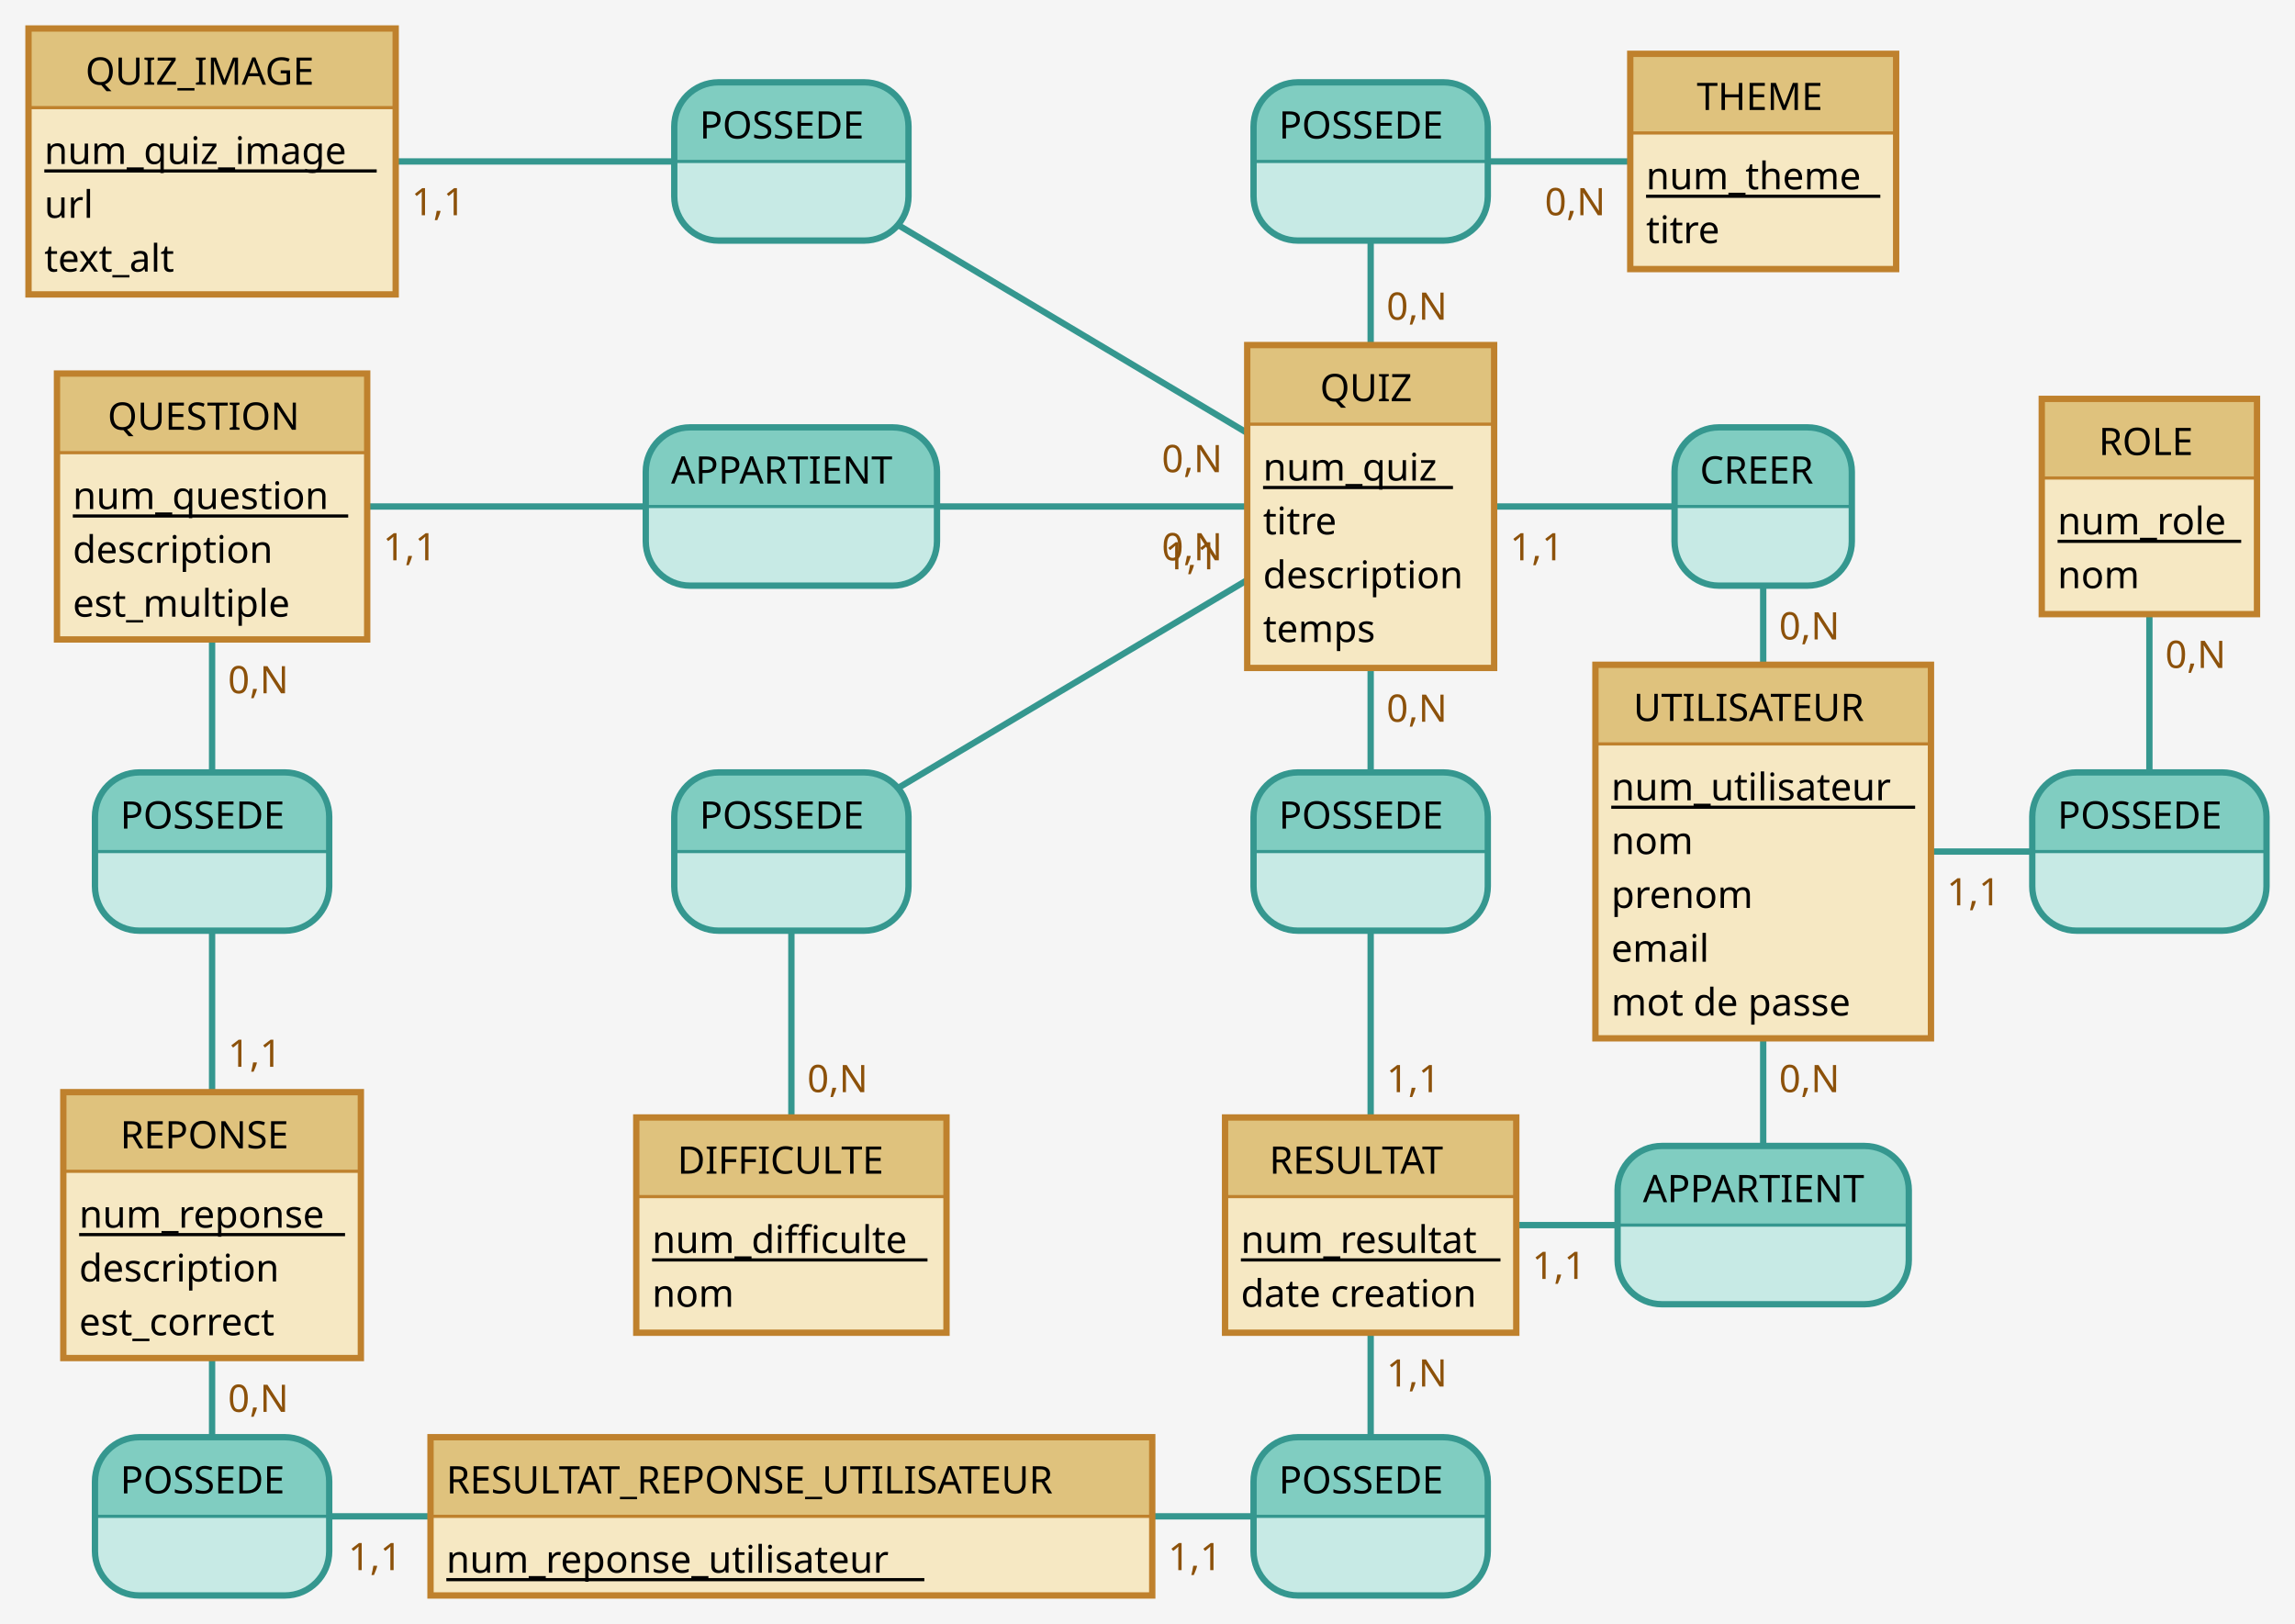
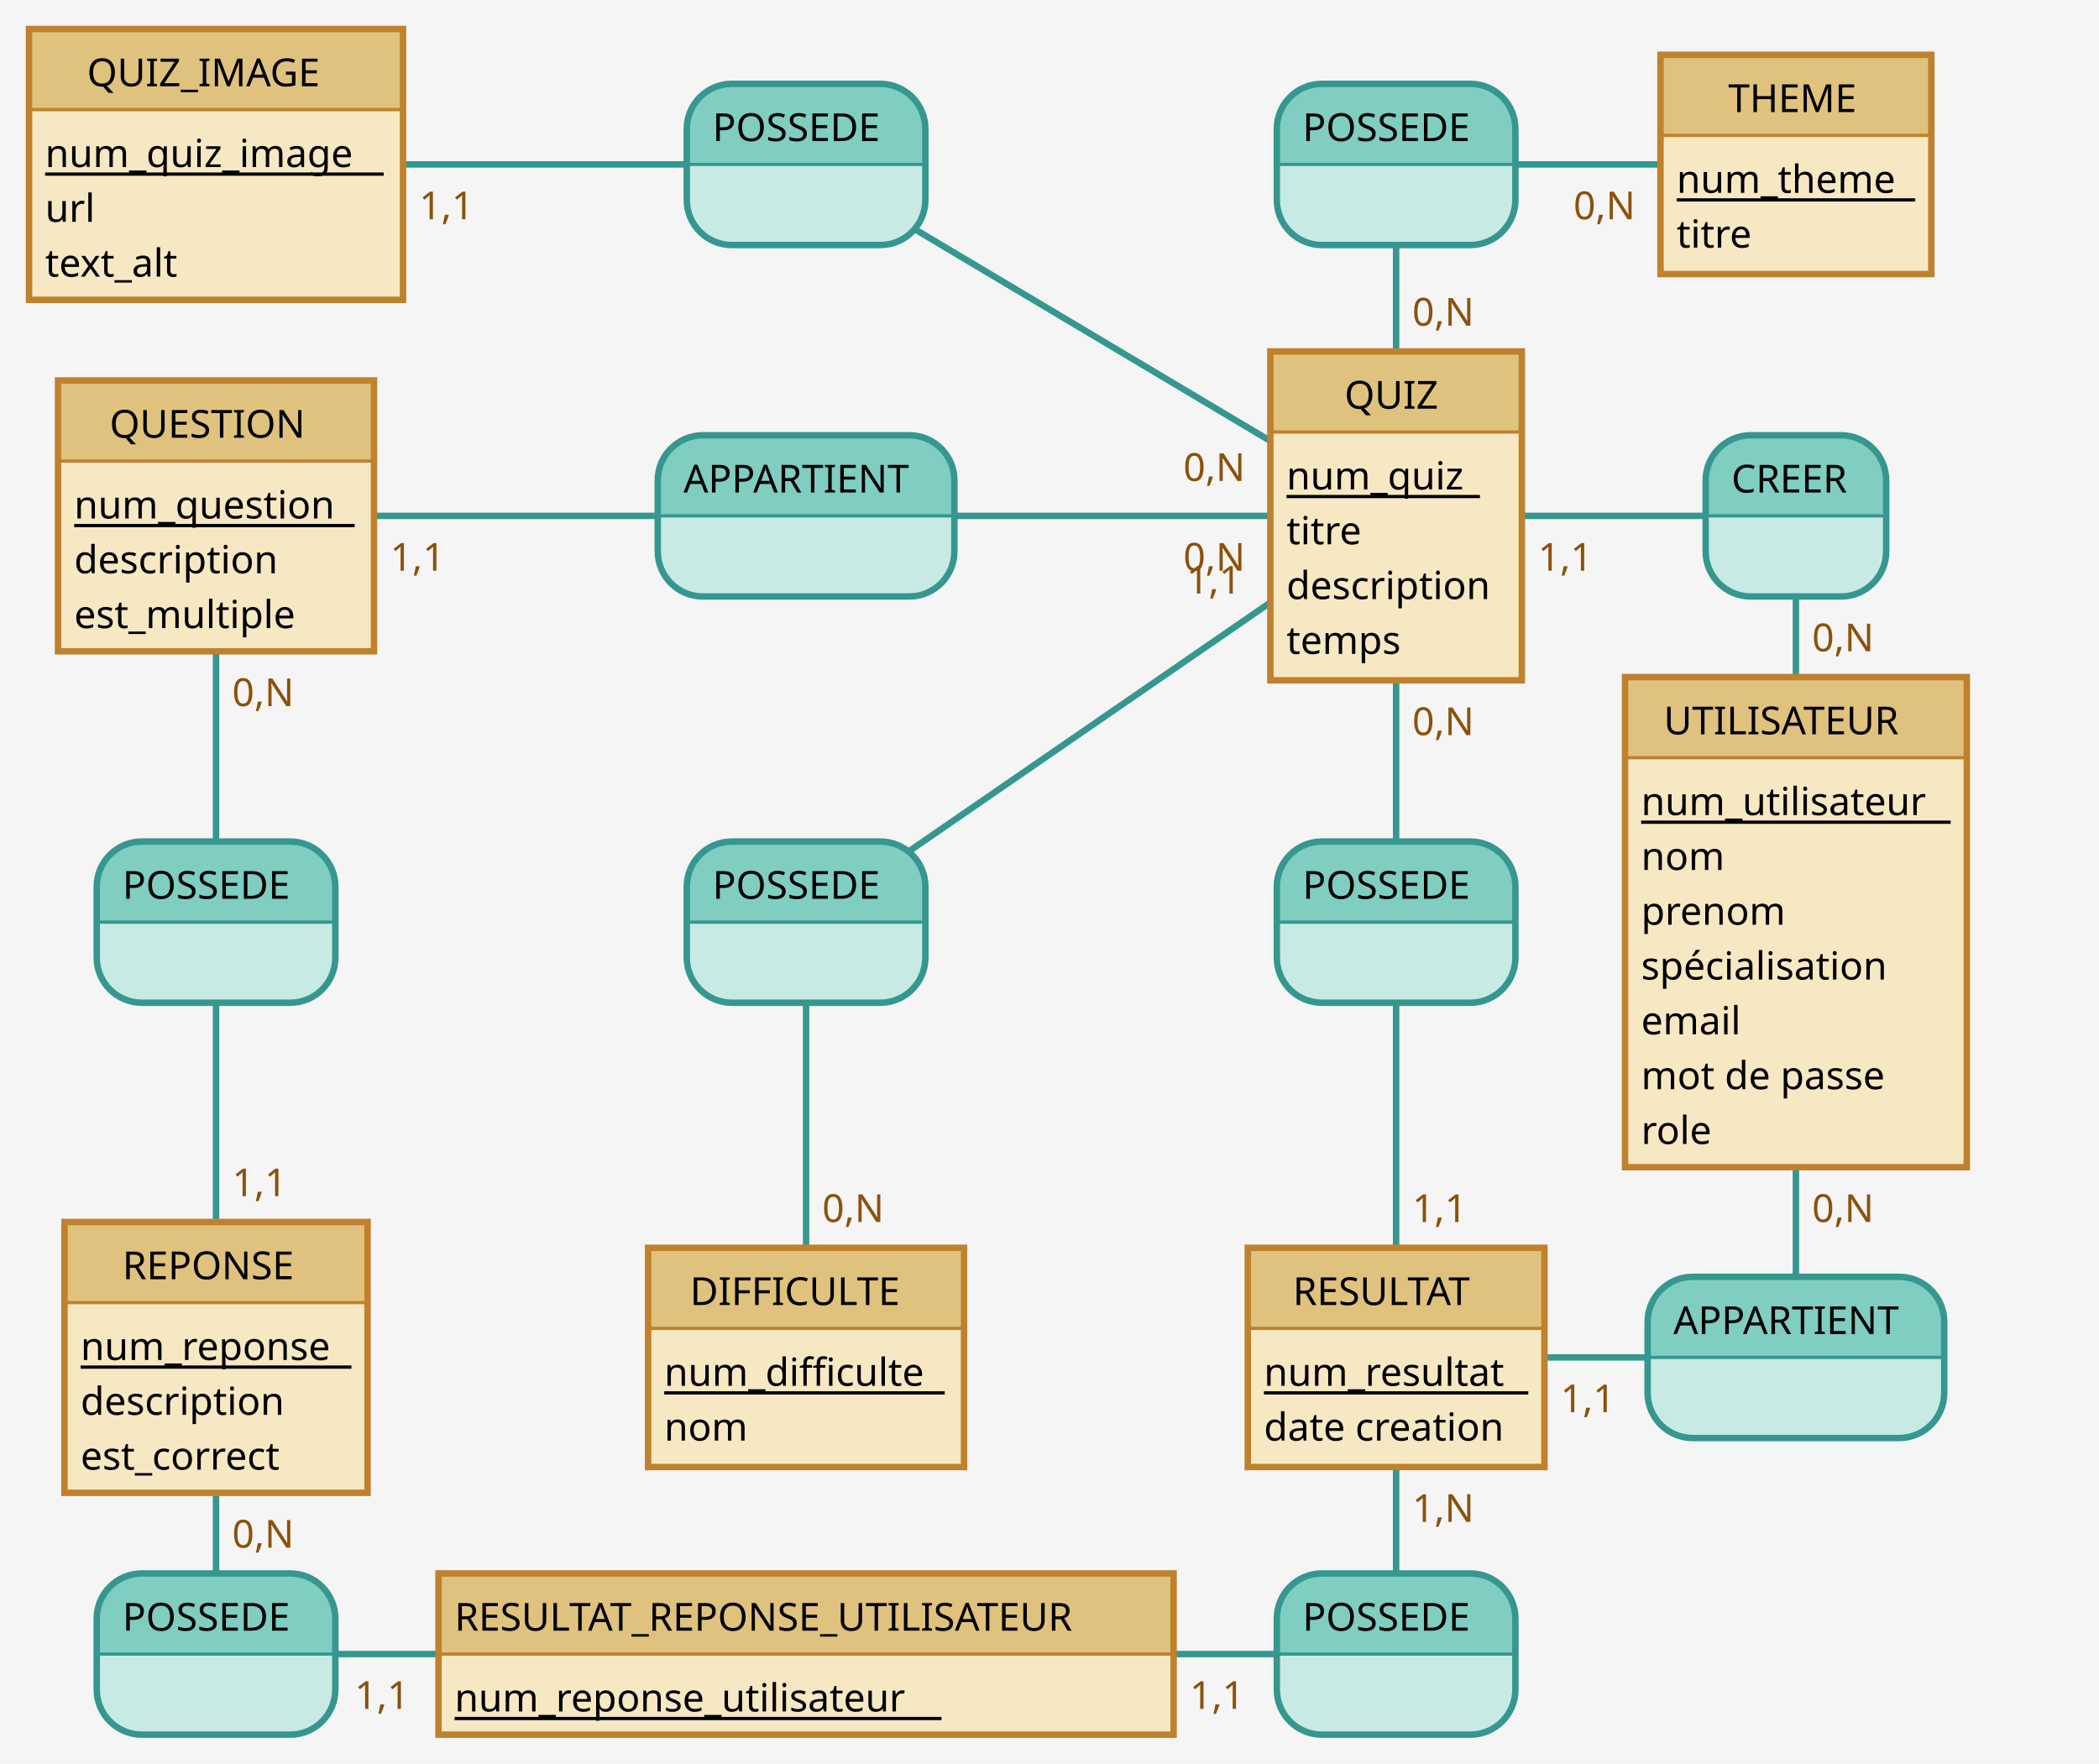
- <svg xmlns="http://www.w3.org/2000/svg" width="725" height="513" viewBox="0 0 725 513">
-   <rect x="0" y="0" width="725" height="513" fill="#f5f5f5" stroke="none" stroke-width="0" />
+ <svg xmlns="http://www.w3.org/2000/svg" width="651" height="547" viewBox="0 0 651 547">
+   <rect x="0" y="0" width="651" height="547" fill="#f5f5f5" stroke="none" stroke-width="0" />
  <g>
    <line x1="433" y1="160" x2="250" y2="51" stroke="#35978f" stroke-width="2" />
    <line x1="67" y1="51" x2="250" y2="51" stroke="#35978f" stroke-width="2" />
    <g>
      <path d="M273 26 a14 14 90 0 1 14 14 V51 h-74 V40 a14 14 90 0 1 14 -14" fill="#80cdc1" stroke="#80cdc1" stroke-width="0" />
      <path d="M287 51 v11 a14 14 90 0 1 -14 14 H227 a14 14 90 0 1 -14 -14 V51 H74" fill="#c7eae5" stroke="#c7eae5" stroke-width="0" />
      <rect x="213" y="26" width="74" height="50" fill="none" rx="14" stroke="#35978f" stroke-width="2" />
      <line x1="213" y1="51" x2="287" y2="51" stroke="#35978f" stroke-width="1" />
      <text x="221" y="43.75" fill="#000000" font-family="Verdana" font-size="12">POSSEDE</text>
    </g>
    <text x="367" y="149.16" fill="#8c510a" font-family="Verdana" font-size="12">0,N</text>
    <text x="130" y="68" fill="#8c510a" font-family="Verdana" font-size="12">1,1</text>
  </g>
  <g>
    <line x1="433" y1="160" x2="433" y2="51" stroke="#35978f" stroke-width="2" />
    <line x1="557" y1="51" x2="433" y2="51" stroke="#35978f" stroke-width="2" />
    <g>
      <path d="M456 26 a14 14 90 0 1 14 14 V51 h-74 V40 a14 14 90 0 1 14 -14" fill="#80cdc1" stroke="#80cdc1" stroke-width="0" />
      <path d="M470 51 v11 a14 14 90 0 1 -14 14 H410 a14 14 90 0 1 -14 -14 V51 H74" fill="#c7eae5" stroke="#c7eae5" stroke-width="0" />
      <rect x="396" y="26" width="74" height="50" fill="none" rx="14" stroke="#35978f" stroke-width="2" />
      <line x1="396" y1="51" x2="470" y2="51" stroke="#35978f" stroke-width="1" />
      <text x="404" y="43.75" fill="#000000" font-family="Verdana" font-size="12">POSSEDE</text>
    </g>
    <text x="438" y="101" fill="#8c510a" font-family="Verdana" font-size="12">0,N</text>
    <text x="488" y="68" fill="#8c510a" font-family="Verdana" font-size="12">0,N</text>
  </g>
  <g>
    <line x1="433" y1="160" x2="250" y2="160" stroke="#35978f" stroke-width="2" />
    <line x1="67" y1="160" x2="250" y2="160" stroke="#35978f" stroke-width="2" />
    <g>
      <path d="M282 135 a14 14 90 0 1 14 14 V160 h-92 V149 a14 14 90 0 1 14 -14" fill="#80cdc1" stroke="#80cdc1" stroke-width="0" />
      <path d="M296 160 v11 a14 14 90 0 1 -14 14 H218 a14 14 90 0 1 -14 -14 V160 H92" fill="#c7eae5" stroke="#c7eae5" stroke-width="0" />
      <rect x="204" y="135" width="92" height="50" fill="none" rx="14" stroke="#35978f" stroke-width="2" />
      <line x1="204" y1="160" x2="296" y2="160" stroke="#35978f" stroke-width="1" />
      <text x="212" y="152.75" fill="#000000" font-family="Verdana" font-size="12">APPARTIENT</text>
    </g>
    <text x="367" y="177" fill="#8c510a" font-family="Verdana" font-size="12">0,N</text>
    <text x="121" y="177" fill="#8c510a" font-family="Verdana" font-size="12">1,1</text>
  </g>
  <g>
    <line x1="433" y1="160" x2="557" y2="160" stroke="#35978f" stroke-width="2" />
-     <line x1="557" y1="269" x2="557" y2="160" stroke="#35978f" stroke-width="2" />
+     <line x1="557" y1="286" x2="557" y2="160" stroke="#35978f" stroke-width="2" />
    <g>
      <path d="M571 135 a14 14 90 0 1 14 14 V160 h-56 V149 a14 14 90 0 1 14 -14" fill="#80cdc1" stroke="#80cdc1" stroke-width="0" />
      <path d="M585 160 v11 a14 14 90 0 1 -14 14 H543 a14 14 90 0 1 -14 -14 V160 H56" fill="#c7eae5" stroke="#c7eae5" stroke-width="0" />
      <rect x="529" y="135" width="56" height="50" fill="none" rx="14" stroke="#35978f" stroke-width="2" />
      <line x1="529" y1="160" x2="585" y2="160" stroke="#35978f" stroke-width="1" />
      <text x="537" y="152.75" fill="#000000" font-family="Verdana" font-size="12">CREER</text>
    </g>
    <text x="477" y="177" fill="#8c510a" font-family="Verdana" font-size="12">1,1</text>
    <text x="562" y="202" fill="#8c510a" font-family="Verdana" font-size="12">0,N</text>
  </g>
  <g>
-     <line x1="67" y1="160" x2="67" y2="269" stroke="#35978f" stroke-width="2" />
-     <line x1="67" y1="387" x2="67" y2="269" stroke="#35978f" stroke-width="2" />
-     <g>
-       <path d="M90 244 a14 14 90 0 1 14 14 V269 h-74 V258 a14 14 90 0 1 14 -14" fill="#80cdc1" stroke="#80cdc1" stroke-width="0" />
-       <path d="M104 269 v11 a14 14 90 0 1 -14 14 H44 a14 14 90 0 1 -14 -14 V269 H74" fill="#c7eae5" stroke="#c7eae5" stroke-width="0" />
-       <rect x="30" y="244" width="74" height="50" fill="none" rx="14" stroke="#35978f" stroke-width="2" />
-       <line x1="30" y1="269" x2="104" y2="269" stroke="#35978f" stroke-width="1" />
-       <text x="38" y="261.75" fill="#000000" font-family="Verdana" font-size="12">POSSEDE</text>
+     <line x1="67" y1="160" x2="67" y2="286" stroke="#35978f" stroke-width="2" />
+     <line x1="67" y1="421" x2="67" y2="286" stroke="#35978f" stroke-width="2" />
+     <g>
+       <path d="M90 261 a14 14 90 0 1 14 14 V286 h-74 V275 a14 14 90 0 1 14 -14" fill="#80cdc1" stroke="#80cdc1" stroke-width="0" />
+       <path d="M104 286 v11 a14 14 90 0 1 -14 14 H44 a14 14 90 0 1 -14 -14 V286 H74" fill="#c7eae5" stroke="#c7eae5" stroke-width="0" />
+       <rect x="30" y="261" width="74" height="50" fill="none" rx="14" stroke="#35978f" stroke-width="2" />
+       <line x1="30" y1="286" x2="104" y2="286" stroke="#35978f" stroke-width="1" />
+       <text x="38" y="278.75" fill="#000000" font-family="Verdana" font-size="12">POSSEDE</text>
    </g>
    <text x="72" y="219" fill="#8c510a" font-family="Verdana" font-size="12">0,N</text>
-     <text x="72" y="337" fill="#8c510a" font-family="Verdana" font-size="12">1,1</text>
-   </g>
-   <g>
-     <line x1="433" y1="160" x2="250" y2="269" stroke="#35978f" stroke-width="2" />
-     <line x1="250" y1="387" x2="250" y2="269" stroke="#35978f" stroke-width="2" />
-     <g>
-       <path d="M273 244 a14 14 90 0 1 14 14 V269 h-74 V258 a14 14 90 0 1 14 -14" fill="#80cdc1" stroke="#80cdc1" stroke-width="0" />
-       <path d="M287 269 v11 a14 14 90 0 1 -14 14 H227 a14 14 90 0 1 -14 -14 V269 H74" fill="#c7eae5" stroke="#c7eae5" stroke-width="0" />
-       <rect x="213" y="244" width="74" height="50" fill="none" rx="14" stroke="#35978f" stroke-width="2" />
-       <line x1="213" y1="269" x2="287" y2="269" stroke="#35978f" stroke-width="1" />
-       <text x="221" y="261.75" fill="#000000" font-family="Verdana" font-size="12">POSSEDE</text>
-     </g>
-     <text x="368" y="179.84" fill="#8c510a" font-family="Verdana" font-size="12">1,1</text>
-     <text x="255" y="345" fill="#8c510a" font-family="Verdana" font-size="12">0,N</text>
-   </g>
-   <g>
-     <line x1="433" y1="160" x2="433" y2="269" stroke="#35978f" stroke-width="2" />
-     <line x1="433" y1="387" x2="433" y2="269" stroke="#35978f" stroke-width="2" />
-     <g>
-       <path d="M456 244 a14 14 90 0 1 14 14 V269 h-74 V258 a14 14 90 0 1 14 -14" fill="#80cdc1" stroke="#80cdc1" stroke-width="0" />
-       <path d="M470 269 v11 a14 14 90 0 1 -14 14 H410 a14 14 90 0 1 -14 -14 V269 H74" fill="#c7eae5" stroke="#c7eae5" stroke-width="0" />
-       <rect x="396" y="244" width="74" height="50" fill="none" rx="14" stroke="#35978f" stroke-width="2" />
-       <line x1="396" y1="269" x2="470" y2="269" stroke="#35978f" stroke-width="1" />
-       <text x="404" y="261.75" fill="#000000" font-family="Verdana" font-size="12">POSSEDE</text>
+     <text x="72" y="371" fill="#8c510a" font-family="Verdana" font-size="12">1,1</text>
+   </g>
+   <g>
+     <line x1="433" y1="160" x2="250" y2="286" stroke="#35978f" stroke-width="2" />
+     <line x1="250" y1="421" x2="250" y2="286" stroke="#35978f" stroke-width="2" />
+     <g>
+       <path d="M273 261 a14 14 90 0 1 14 14 V286 h-74 V275 a14 14 90 0 1 14 -14" fill="#80cdc1" stroke="#80cdc1" stroke-width="0" />
+       <path d="M287 286 v11 a14 14 90 0 1 -14 14 H227 a14 14 90 0 1 -14 -14 V286 H74" fill="#c7eae5" stroke="#c7eae5" stroke-width="0" />
+       <rect x="213" y="261" width="74" height="50" fill="none" rx="14" stroke="#35978f" stroke-width="2" />
+       <line x1="213" y1="286" x2="287" y2="286" stroke="#35978f" stroke-width="1" />
+       <text x="221" y="278.75" fill="#000000" font-family="Verdana" font-size="12">POSSEDE</text>
+     </g>
+     <text x="368" y="184.11" fill="#8c510a" font-family="Verdana" font-size="12">1,1</text>
+     <text x="255" y="379" fill="#8c510a" font-family="Verdana" font-size="12">0,N</text>
+   </g>
+   <g>
+     <line x1="433" y1="160" x2="433" y2="286" stroke="#35978f" stroke-width="2" />
+     <line x1="433" y1="421" x2="433" y2="286" stroke="#35978f" stroke-width="2" />
+     <g>
+       <path d="M456 261 a14 14 90 0 1 14 14 V286 h-74 V275 a14 14 90 0 1 14 -14" fill="#80cdc1" stroke="#80cdc1" stroke-width="0" />
+       <path d="M470 286 v11 a14 14 90 0 1 -14 14 H410 a14 14 90 0 1 -14 -14 V286 H74" fill="#c7eae5" stroke="#c7eae5" stroke-width="0" />
+       <rect x="396" y="261" width="74" height="50" fill="none" rx="14" stroke="#35978f" stroke-width="2" />
+       <line x1="396" y1="286" x2="470" y2="286" stroke="#35978f" stroke-width="1" />
+       <text x="404" y="278.75" fill="#000000" font-family="Verdana" font-size="12">POSSEDE</text>
    </g>
    <text x="438" y="228" fill="#8c510a" font-family="Verdana" font-size="12">0,N</text>
-     <text x="438" y="345" fill="#8c510a" font-family="Verdana" font-size="12">1,1</text>
-   </g>
-   <g>
-     <line x1="557" y1="269" x2="679" y2="269" stroke="#35978f" stroke-width="2" />
-     <line x1="679" y1="160" x2="679" y2="269" stroke="#35978f" stroke-width="2" />
-     <g>
-       <path d="M702 244 a14 14 90 0 1 14 14 V269 h-74 V258 a14 14 90 0 1 14 -14" fill="#80cdc1" stroke="#80cdc1" stroke-width="0" />
-       <path d="M716 269 v11 a14 14 90 0 1 -14 14 H656 a14 14 90 0 1 -14 -14 V269 H74" fill="#c7eae5" stroke="#c7eae5" stroke-width="0" />
-       <rect x="642" y="244" width="74" height="50" fill="none" rx="14" stroke="#35978f" stroke-width="2" />
-       <line x1="642" y1="269" x2="716" y2="269" stroke="#35978f" stroke-width="1" />
-       <text x="650" y="261.75" fill="#000000" font-family="Verdana" font-size="12">POSSEDE</text>
-     </g>
-     <text x="615" y="286" fill="#8c510a" font-family="Verdana" font-size="12">1,1</text>
-     <text x="684" y="211" fill="#8c510a" font-family="Verdana" font-size="12">0,N</text>
-   </g>
-   <g>
-     <line x1="557" y1="269" x2="557" y2="387" stroke="#35978f" stroke-width="2" />
-     <line x1="433" y1="387" x2="557" y2="387" stroke="#35978f" stroke-width="2" />
-     <g>
-       <path d="M589 362 a14 14 90 0 1 14 14 V387 h-92 V376 a14 14 90 0 1 14 -14" fill="#80cdc1" stroke="#80cdc1" stroke-width="0" />
-       <path d="M603 387 v11 a14 14 90 0 1 -14 14 H525 a14 14 90 0 1 -14 -14 V387 H92" fill="#c7eae5" stroke="#c7eae5" stroke-width="0" />
-       <rect x="511" y="362" width="92" height="50" fill="none" rx="14" stroke="#35978f" stroke-width="2" />
-       <line x1="511" y1="387" x2="603" y2="387" stroke="#35978f" stroke-width="1" />
-       <text x="519" y="379.75" fill="#000000" font-family="Verdana" font-size="12">APPARTIENT</text>
-     </g>
-     <text x="562" y="345" fill="#8c510a" font-family="Verdana" font-size="12">0,N</text>
-     <text x="484" y="404" fill="#8c510a" font-family="Verdana" font-size="12">1,1</text>
-   </g>
-   <g>
-     <line x1="67" y1="387" x2="67" y2="479" stroke="#35978f" stroke-width="2" />
-     <line x1="250" y1="479" x2="67" y2="479" stroke="#35978f" stroke-width="2" />
-     <g>
-       <path d="M90 454 a14 14 90 0 1 14 14 V479 h-74 V468 a14 14 90 0 1 14 -14" fill="#80cdc1" stroke="#80cdc1" stroke-width="0" />
-       <path d="M104 479 v11 a14 14 90 0 1 -14 14 H44 a14 14 90 0 1 -14 -14 V479 H74" fill="#c7eae5" stroke="#c7eae5" stroke-width="0" />
-       <rect x="30" y="454" width="74" height="50" fill="none" rx="14" stroke="#35978f" stroke-width="2" />
-       <line x1="30" y1="479" x2="104" y2="479" stroke="#35978f" stroke-width="1" />
-       <text x="38" y="471.75" fill="#000000" font-family="Verdana" font-size="12">POSSEDE</text>
-     </g>
-     <text x="72" y="446" fill="#8c510a" font-family="Verdana" font-size="12">0,N</text>
-     <text x="110" y="496" fill="#8c510a" font-family="Verdana" font-size="12">1,1</text>
-   </g>
-   <g>
-     <line x1="433" y1="387" x2="433" y2="479" stroke="#35978f" stroke-width="2" />
-     <line x1="250" y1="479" x2="433" y2="479" stroke="#35978f" stroke-width="2" />
-     <g>
-       <path d="M456 454 a14 14 90 0 1 14 14 V479 h-74 V468 a14 14 90 0 1 14 -14" fill="#80cdc1" stroke="#80cdc1" stroke-width="0" />
-       <path d="M470 479 v11 a14 14 90 0 1 -14 14 H410 a14 14 90 0 1 -14 -14 V479 H74" fill="#c7eae5" stroke="#c7eae5" stroke-width="0" />
-       <rect x="396" y="454" width="74" height="50" fill="none" rx="14" stroke="#35978f" stroke-width="2" />
-       <line x1="396" y1="479" x2="470" y2="479" stroke="#35978f" stroke-width="1" />
-       <text x="404" y="471.75" fill="#000000" font-family="Verdana" font-size="12">POSSEDE</text>
-     </g>
-     <text x="438" y="438" fill="#8c510a" font-family="Verdana" font-size="12">1,N</text>
-     <text x="369" y="496" fill="#8c510a" font-family="Verdana" font-size="12">1,1</text>
+     <text x="438" y="379" fill="#8c510a" font-family="Verdana" font-size="12">1,1</text>
+   </g>
+   <g>
+     <line x1="557" y1="286" x2="557" y2="421" stroke="#35978f" stroke-width="2" />
+     <line x1="433" y1="421" x2="557" y2="421" stroke="#35978f" stroke-width="2" />
+     <g>
+       <path d="M589 396 a14 14 90 0 1 14 14 V421 h-92 V410 a14 14 90 0 1 14 -14" fill="#80cdc1" stroke="#80cdc1" stroke-width="0" />
+       <path d="M603 421 v11 a14 14 90 0 1 -14 14 H525 a14 14 90 0 1 -14 -14 V421 H92" fill="#c7eae5" stroke="#c7eae5" stroke-width="0" />
+       <rect x="511" y="396" width="92" height="50" fill="none" rx="14" stroke="#35978f" stroke-width="2" />
+       <line x1="511" y1="421" x2="603" y2="421" stroke="#35978f" stroke-width="1" />
+       <text x="519" y="413.75" fill="#000000" font-family="Verdana" font-size="12">APPARTIENT</text>
+     </g>
+     <text x="562" y="379" fill="#8c510a" font-family="Verdana" font-size="12">0,N</text>
+     <text x="484" y="438" fill="#8c510a" font-family="Verdana" font-size="12">1,1</text>
+   </g>
+   <g>
+     <line x1="67" y1="421" x2="67" y2="513" stroke="#35978f" stroke-width="2" />
+     <line x1="250" y1="513" x2="67" y2="513" stroke="#35978f" stroke-width="2" />
+     <g>
+       <path d="M90 488 a14 14 90 0 1 14 14 V513 h-74 V502 a14 14 90 0 1 14 -14" fill="#80cdc1" stroke="#80cdc1" stroke-width="0" />
+       <path d="M104 513 v11 a14 14 90 0 1 -14 14 H44 a14 14 90 0 1 -14 -14 V513 H74" fill="#c7eae5" stroke="#c7eae5" stroke-width="0" />
+       <rect x="30" y="488" width="74" height="50" fill="none" rx="14" stroke="#35978f" stroke-width="2" />
+       <line x1="30" y1="513" x2="104" y2="513" stroke="#35978f" stroke-width="1" />
+       <text x="38" y="505.75" fill="#000000" font-family="Verdana" font-size="12">POSSEDE</text>
+     </g>
+     <text x="72" y="480" fill="#8c510a" font-family="Verdana" font-size="12">0,N</text>
+     <text x="110" y="530" fill="#8c510a" font-family="Verdana" font-size="12">1,1</text>
+   </g>
+   <g>
+     <line x1="433" y1="421" x2="433" y2="513" stroke="#35978f" stroke-width="2" />
+     <line x1="250" y1="513" x2="433" y2="513" stroke="#35978f" stroke-width="2" />
+     <g>
+       <path d="M456 488 a14 14 90 0 1 14 14 V513 h-74 V502 a14 14 90 0 1 14 -14" fill="#80cdc1" stroke="#80cdc1" stroke-width="0" />
+       <path d="M470 513 v11 a14 14 90 0 1 -14 14 H410 a14 14 90 0 1 -14 -14 V513 H74" fill="#c7eae5" stroke="#c7eae5" stroke-width="0" />
+       <rect x="396" y="488" width="74" height="50" fill="none" rx="14" stroke="#35978f" stroke-width="2" />
+       <line x1="396" y1="513" x2="470" y2="513" stroke="#35978f" stroke-width="1" />
+       <text x="404" y="505.75" fill="#000000" font-family="Verdana" font-size="12">POSSEDE</text>
+     </g>
+     <text x="438" y="472" fill="#8c510a" font-family="Verdana" font-size="12">1,N</text>
+     <text x="369" y="530" fill="#8c510a" font-family="Verdana" font-size="12">1,1</text>
  </g>
  <g>
    <g>
      <rect x="9" y="9" width="116" height="25" fill="#dfc27d" stroke="none" stroke-width="0" opacity="1" />
      <rect x="9" y="34" width="116" height="59" fill="#f6e8c3" stroke="none" stroke-width="0" opacity="1" />
      <rect x="9" y="9" width="116" height="84" fill="none" stroke="#bf812d" stroke-width="2" opacity="1" />
      <line x1="9" y1="34" x2="125" y2="34" stroke="#bf812d" stroke-width="1" />
    </g>
    <text x="27" y="26.75" fill="#000000" font-family="Verdana" font-size="12">QUIZ_IMAGE</text>
    <text x="14" y="51.8" fill="#000000" font-family="Verdana" font-size="12">num_quiz_image</text>
    <line x1="14" y1="54" x2="119" y2="54" stroke="#000000" stroke-width="1" />
    <text x="14" y="68.8" fill="#000000" font-family="Verdana" font-size="12">url</text>
    <text x="14" y="85.8" fill="#000000" font-family="Verdana" font-size="12">text_alt</text>
  </g>
  <g>
    <g>
      <rect x="515" y="17" width="84" height="25" fill="#dfc27d" stroke="none" stroke-width="0" opacity="1" />
      <rect x="515" y="42" width="84" height="43" fill="#f6e8c3" stroke="none" stroke-width="0" opacity="1" />
      <rect x="515" y="17" width="84" height="68" fill="none" stroke="#bf812d" stroke-width="2" opacity="1" />
      <line x1="515" y1="42" x2="599" y2="42" stroke="#bf812d" stroke-width="1" />
    </g>
    <text x="536" y="34.75" fill="#000000" font-family="Verdana" font-size="12">THEME</text>
    <text x="520" y="59.8" fill="#000000" font-family="Verdana" font-size="12">num_theme</text>
    <line x1="520" y1="62" x2="594" y2="62" stroke="#000000" stroke-width="1" />
    <text x="520" y="76.8" fill="#000000" font-family="Verdana" font-size="12">titre</text>
  </g>
  <g>
    <g>
      <rect x="18" y="118" width="98" height="25" fill="#dfc27d" stroke="none" stroke-width="0" opacity="1" />
      <rect x="18" y="143" width="98" height="59" fill="#f6e8c3" stroke="none" stroke-width="0" opacity="1" />
      <rect x="18" y="118" width="98" height="84" fill="none" stroke="#bf812d" stroke-width="2" opacity="1" />
      <line x1="18" y1="143" x2="116" y2="143" stroke="#bf812d" stroke-width="1" />
    </g>
    <text x="34" y="135.75" fill="#000000" font-family="Verdana" font-size="12">QUESTION</text>
    <text x="23" y="160.8" fill="#000000" font-family="Verdana" font-size="12">num_question</text>
    <line x1="23" y1="163" x2="110" y2="163" stroke="#000000" stroke-width="1" />
    <text x="23" y="177.8" fill="#000000" font-family="Verdana" font-size="12">description</text>
    <text x="23" y="194.8" fill="#000000" font-family="Verdana" font-size="12">est_multiple</text>
  </g>
  <g>
    <g>
      <rect x="394" y="109" width="78" height="25" fill="#dfc27d" stroke="none" stroke-width="0" opacity="1" />
      <rect x="394" y="134" width="78" height="77" fill="#f6e8c3" stroke="none" stroke-width="0" opacity="1" />
      <rect x="394" y="109" width="78" height="102" fill="none" stroke="#bf812d" stroke-width="2" opacity="1" />
      <line x1="394" y1="134" x2="472" y2="134" stroke="#bf812d" stroke-width="1" />
    </g>
    <text x="417" y="126.75" fill="#000000" font-family="Verdana" font-size="12">QUIZ</text>
    <text x="399" y="151.8" fill="#000000" font-family="Verdana" font-size="12">num_quiz</text>
    <line x1="399" y1="154" x2="459" y2="154" stroke="#000000" stroke-width="1" />
    <text x="399" y="168.8" fill="#000000" font-family="Verdana" font-size="12">titre</text>
    <text x="399" y="185.8" fill="#000000" font-family="Verdana" font-size="12">description</text>
    <text x="399" y="202.8" fill="#000000" font-family="Verdana" font-size="12">temps</text>
  </g>
  <g>
    <g>
-       <rect x="645" y="126" width="68" height="25" fill="#dfc27d" stroke="none" stroke-width="0" opacity="1" />
-       <rect x="645" y="151" width="68" height="43" fill="#f6e8c3" stroke="none" stroke-width="0" opacity="1" />
-       <rect x="645" y="126" width="68" height="68" fill="none" stroke="#bf812d" stroke-width="2" opacity="1" />
-       <line x1="645" y1="151" x2="713" y2="151" stroke="#bf812d" stroke-width="1" />
-     </g>
-     <text x="663" y="143.75" fill="#000000" font-family="Verdana" font-size="12">ROLE</text>
-     <text x="650" y="168.8" fill="#000000" font-family="Verdana" font-size="12">num_role</text>
-     <line x1="650" y1="171" x2="708" y2="171" stroke="#000000" stroke-width="1" />
-     <text x="650" y="185.8" fill="#000000" font-family="Verdana" font-size="12">nom</text>
-   </g>
-   <g>
-     <g>
      <rect x="504" y="210" width="106" height="25" fill="#dfc27d" stroke="none" stroke-width="0" opacity="1" />
-       <rect x="504" y="235" width="106" height="93" fill="#f6e8c3" stroke="none" stroke-width="0" opacity="1" />
-       <rect x="504" y="210" width="106" height="118" fill="none" stroke="#bf812d" stroke-width="2" opacity="1" />
+       <rect x="504" y="235" width="106" height="127" fill="#f6e8c3" stroke="none" stroke-width="0" opacity="1" />
+       <rect x="504" y="210" width="106" height="152" fill="none" stroke="#bf812d" stroke-width="2" opacity="1" />
      <line x1="504" y1="235" x2="610" y2="235" stroke="#bf812d" stroke-width="1" />
    </g>
    <text x="516" y="227.75" fill="#000000" font-family="Verdana" font-size="12">UTILISATEUR</text>
    <text x="509" y="252.8" fill="#000000" font-family="Verdana" font-size="12">num_utilisateur</text>
    <line x1="509" y1="255" x2="605" y2="255" stroke="#000000" stroke-width="1" />
    <text x="509" y="269.8" fill="#000000" font-family="Verdana" font-size="12">nom</text>
    <text x="509" y="286.8" fill="#000000" font-family="Verdana" font-size="12">prenom</text>
-     <text x="509" y="303.8" fill="#000000" font-family="Verdana" font-size="12">email</text>
-     <text x="509" y="320.8" fill="#000000" font-family="Verdana" font-size="12">mot de passe</text>
-   </g>
-   <g>
-     <g>
-       <rect x="20" y="345" width="94" height="25" fill="#dfc27d" stroke="none" stroke-width="0" opacity="1" />
-       <rect x="20" y="370" width="94" height="59" fill="#f6e8c3" stroke="none" stroke-width="0" opacity="1" />
-       <rect x="20" y="345" width="94" height="84" fill="none" stroke="#bf812d" stroke-width="2" opacity="1" />
-       <line x1="20" y1="370" x2="114" y2="370" stroke="#bf812d" stroke-width="1" />
-     </g>
-     <text x="38" y="362.75" fill="#000000" font-family="Verdana" font-size="12">REPONSE</text>
-     <text x="25" y="387.8" fill="#000000" font-family="Verdana" font-size="12">num_reponse</text>
-     <line x1="25" y1="390" x2="109" y2="390" stroke="#000000" stroke-width="1" />
-     <text x="25" y="404.8" fill="#000000" font-family="Verdana" font-size="12">description</text>
-     <text x="25" y="421.8" fill="#000000" font-family="Verdana" font-size="12">est_correct</text>
-   </g>
-   <g>
-     <g>
-       <rect x="201" y="353" width="98" height="25" fill="#dfc27d" stroke="none" stroke-width="0" opacity="1" />
-       <rect x="201" y="378" width="98" height="43" fill="#f6e8c3" stroke="none" stroke-width="0" opacity="1" />
-       <rect x="201" y="353" width="98" height="68" fill="none" stroke="#bf812d" stroke-width="2" opacity="1" />
-       <line x1="201" y1="378" x2="299" y2="378" stroke="#bf812d" stroke-width="1" />
-     </g>
-     <text x="214" y="370.75" fill="#000000" font-family="Verdana" font-size="12">DIFFICULTE</text>
-     <text x="206" y="395.8" fill="#000000" font-family="Verdana" font-size="12">num_difficulte</text>
-     <line x1="206" y1="398" x2="293" y2="398" stroke="#000000" stroke-width="1" />
-     <text x="206" y="412.8" fill="#000000" font-family="Verdana" font-size="12">nom</text>
-   </g>
-   <g>
-     <g>
-       <rect x="387" y="353" width="92" height="25" fill="#dfc27d" stroke="none" stroke-width="0" opacity="1" />
-       <rect x="387" y="378" width="92" height="43" fill="#f6e8c3" stroke="none" stroke-width="0" opacity="1" />
-       <rect x="387" y="353" width="92" height="68" fill="none" stroke="#bf812d" stroke-width="2" opacity="1" />
-       <line x1="387" y1="378" x2="479" y2="378" stroke="#bf812d" stroke-width="1" />
-     </g>
-     <text x="401" y="370.75" fill="#000000" font-family="Verdana" font-size="12">RESULTAT</text>
-     <text x="392" y="395.8" fill="#000000" font-family="Verdana" font-size="12">num_resultat</text>
-     <line x1="392" y1="398" x2="474" y2="398" stroke="#000000" stroke-width="1" />
-     <text x="392" y="412.8" fill="#000000" font-family="Verdana" font-size="12">date creation</text>
-   </g>
-   <g>
-     <g>
-       <rect x="136" y="454" width="228" height="25" fill="#dfc27d" stroke="none" stroke-width="0" opacity="1" />
-       <rect x="136" y="479" width="228" height="25" fill="#f6e8c3" stroke="none" stroke-width="0" opacity="1" />
-       <rect x="136" y="454" width="228" height="50" fill="none" stroke="#bf812d" stroke-width="2" opacity="1" />
-       <line x1="136" y1="479" x2="364" y2="479" stroke="#bf812d" stroke-width="1" />
-     </g>
-     <text x="141" y="471.75" fill="#000000" font-family="Verdana" font-size="12">RESULTAT_REPONSE_UTILISATEUR</text>
-     <text x="141" y="496.8" fill="#000000" font-family="Verdana" font-size="12">num_reponse_utilisateur</text>
-     <line x1="141" y1="499" x2="292" y2="499" stroke="#000000" stroke-width="1" />
+     <text x="509" y="303.8" fill="#000000" font-family="Verdana" font-size="12">spécialisation</text>
+     <text x="509" y="320.8" fill="#000000" font-family="Verdana" font-size="12">email</text>
+     <text x="509" y="337.8" fill="#000000" font-family="Verdana" font-size="12">mot de passe</text>
+     <text x="509" y="354.8" fill="#000000" font-family="Verdana" font-size="12">role</text>
+   </g>
+   <g>
+     <g>
+       <rect x="20" y="379" width="94" height="25" fill="#dfc27d" stroke="none" stroke-width="0" opacity="1" />
+       <rect x="20" y="404" width="94" height="59" fill="#f6e8c3" stroke="none" stroke-width="0" opacity="1" />
+       <rect x="20" y="379" width="94" height="84" fill="none" stroke="#bf812d" stroke-width="2" opacity="1" />
+       <line x1="20" y1="404" x2="114" y2="404" stroke="#bf812d" stroke-width="1" />
+     </g>
+     <text x="38" y="396.75" fill="#000000" font-family="Verdana" font-size="12">REPONSE</text>
+     <text x="25" y="421.8" fill="#000000" font-family="Verdana" font-size="12">num_reponse</text>
+     <line x1="25" y1="424" x2="109" y2="424" stroke="#000000" stroke-width="1" />
+     <text x="25" y="438.8" fill="#000000" font-family="Verdana" font-size="12">description</text>
+     <text x="25" y="455.8" fill="#000000" font-family="Verdana" font-size="12">est_correct</text>
+   </g>
+   <g>
+     <g>
+       <rect x="201" y="387" width="98" height="25" fill="#dfc27d" stroke="none" stroke-width="0" opacity="1" />
+       <rect x="201" y="412" width="98" height="43" fill="#f6e8c3" stroke="none" stroke-width="0" opacity="1" />
+       <rect x="201" y="387" width="98" height="68" fill="none" stroke="#bf812d" stroke-width="2" opacity="1" />
+       <line x1="201" y1="412" x2="299" y2="412" stroke="#bf812d" stroke-width="1" />
+     </g>
+     <text x="214" y="404.75" fill="#000000" font-family="Verdana" font-size="12">DIFFICULTE</text>
+     <text x="206" y="429.8" fill="#000000" font-family="Verdana" font-size="12">num_difficulte</text>
+     <line x1="206" y1="432" x2="293" y2="432" stroke="#000000" stroke-width="1" />
+     <text x="206" y="446.8" fill="#000000" font-family="Verdana" font-size="12">nom</text>
+   </g>
+   <g>
+     <g>
+       <rect x="387" y="387" width="92" height="25" fill="#dfc27d" stroke="none" stroke-width="0" opacity="1" />
+       <rect x="387" y="412" width="92" height="43" fill="#f6e8c3" stroke="none" stroke-width="0" opacity="1" />
+       <rect x="387" y="387" width="92" height="68" fill="none" stroke="#bf812d" stroke-width="2" opacity="1" />
+       <line x1="387" y1="412" x2="479" y2="412" stroke="#bf812d" stroke-width="1" />
+     </g>
+     <text x="401" y="404.75" fill="#000000" font-family="Verdana" font-size="12">RESULTAT</text>
+     <text x="392" y="429.8" fill="#000000" font-family="Verdana" font-size="12">num_resultat</text>
+     <line x1="392" y1="432" x2="474" y2="432" stroke="#000000" stroke-width="1" />
+     <text x="392" y="446.8" fill="#000000" font-family="Verdana" font-size="12">date creation</text>
+   </g>
+   <g>
+     <g>
+       <rect x="136" y="488" width="228" height="25" fill="#dfc27d" stroke="none" stroke-width="0" opacity="1" />
+       <rect x="136" y="513" width="228" height="25" fill="#f6e8c3" stroke="none" stroke-width="0" opacity="1" />
+       <rect x="136" y="488" width="228" height="50" fill="none" stroke="#bf812d" stroke-width="2" opacity="1" />
+       <line x1="136" y1="513" x2="364" y2="513" stroke="#bf812d" stroke-width="1" />
+     </g>
+     <text x="141" y="505.75" fill="#000000" font-family="Verdana" font-size="12">RESULTAT_REPONSE_UTILISATEUR</text>
+     <text x="141" y="530.8" fill="#000000" font-family="Verdana" font-size="12">num_reponse_utilisateur</text>
+     <line x1="141" y1="533" x2="292" y2="533" stroke="#000000" stroke-width="1" />
  </g>
</svg>
